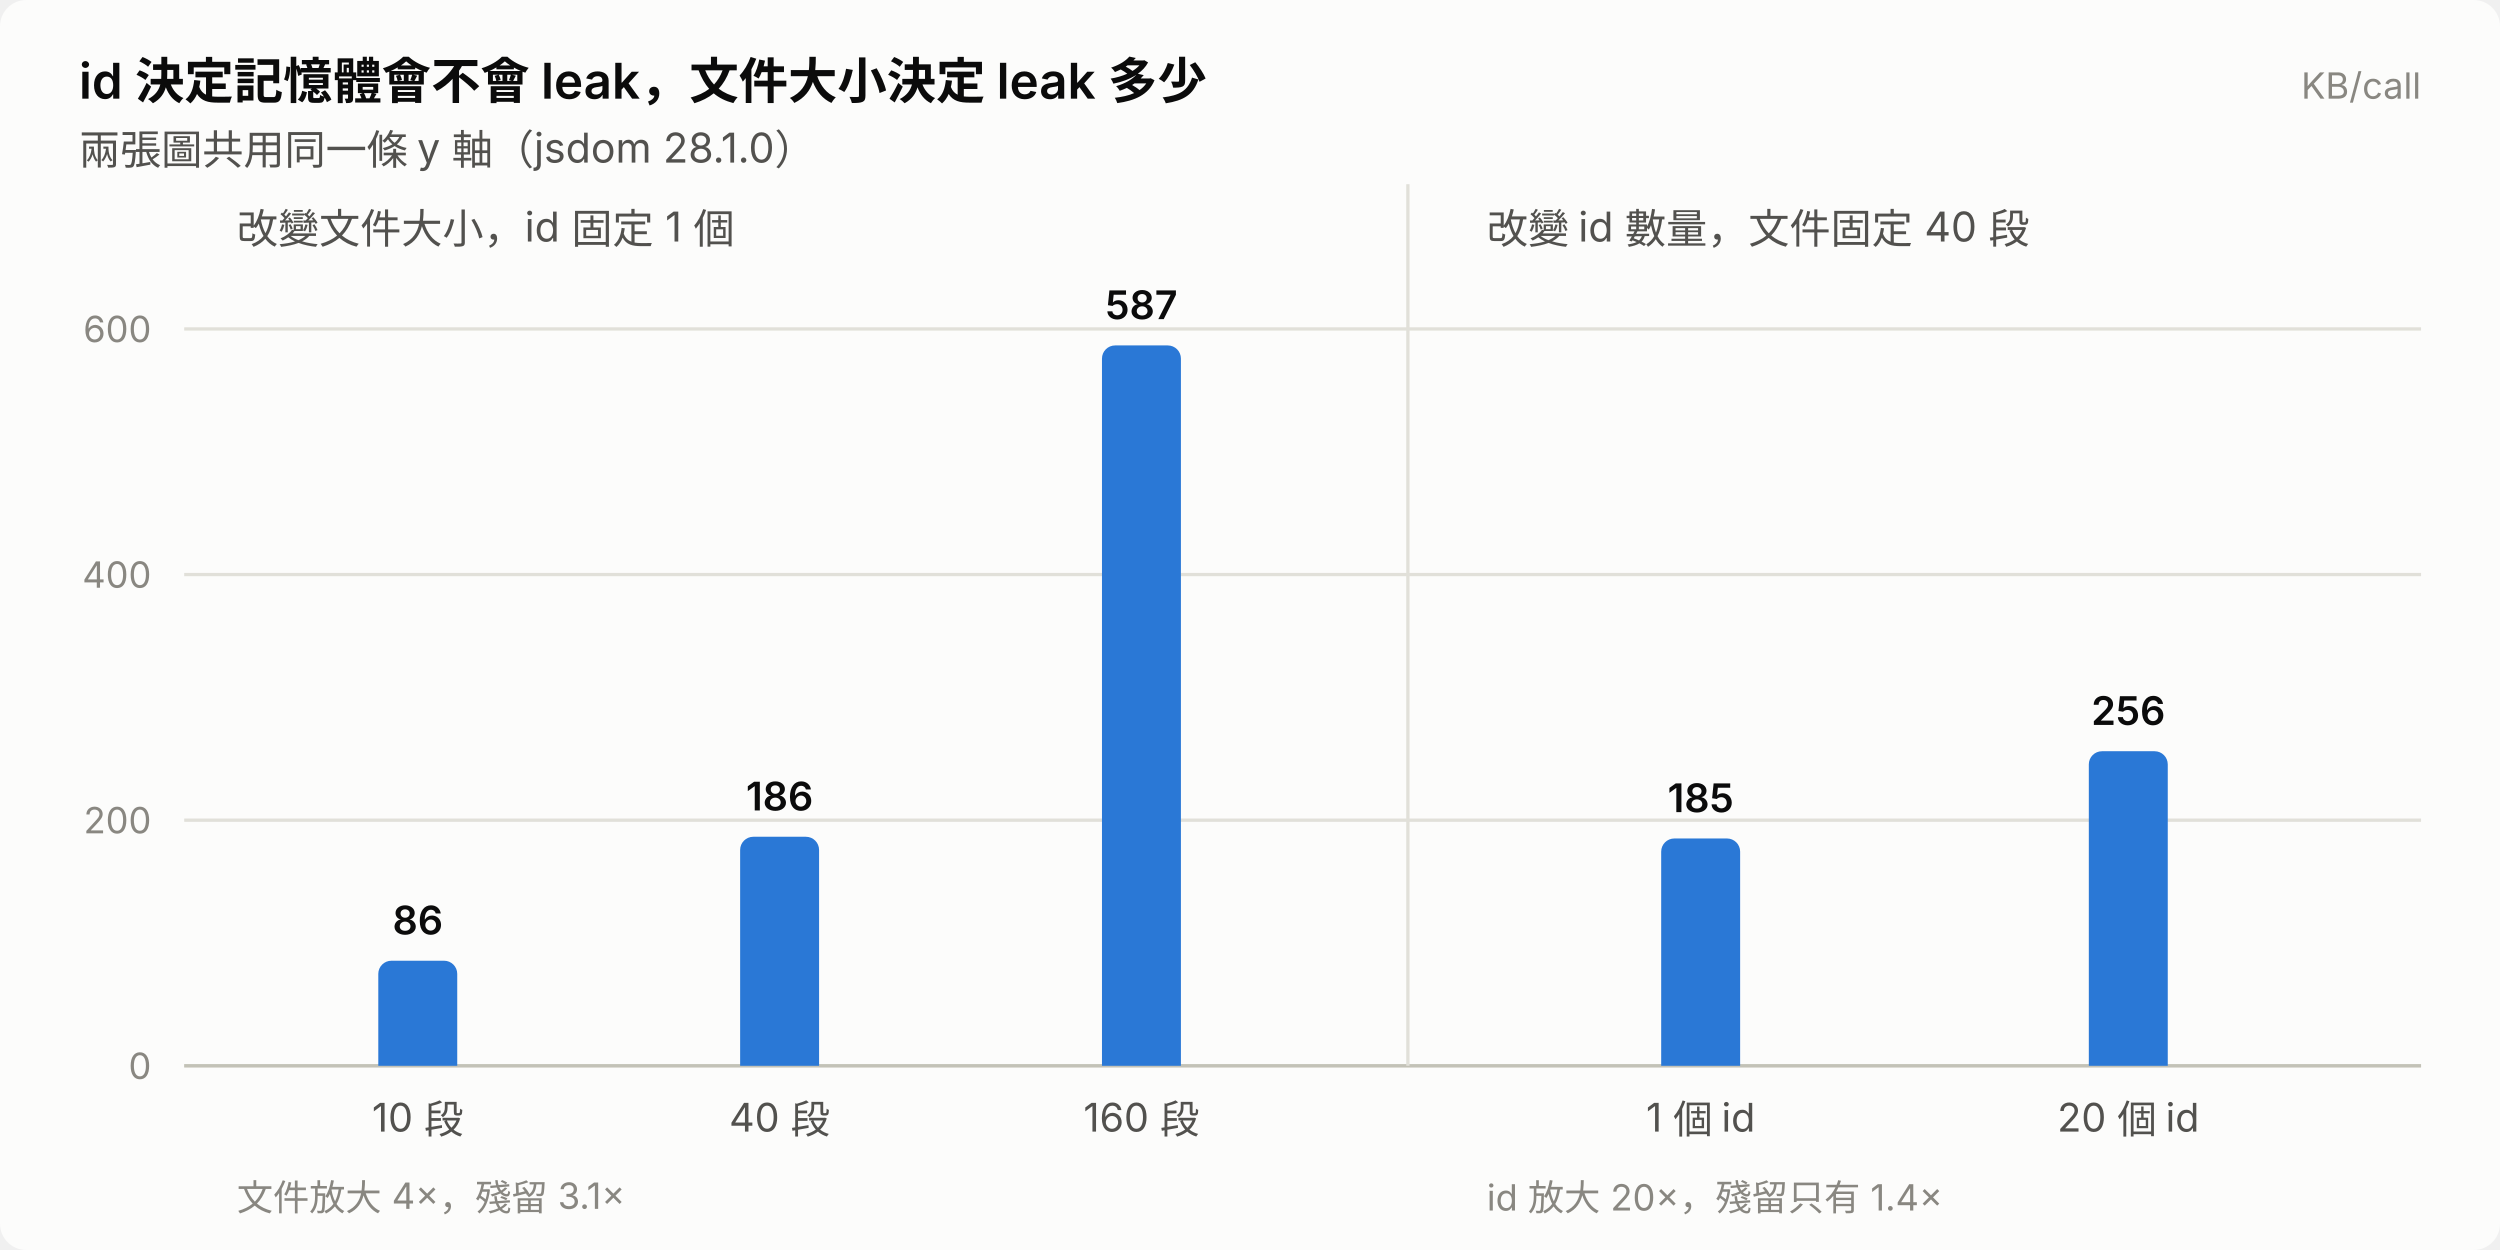
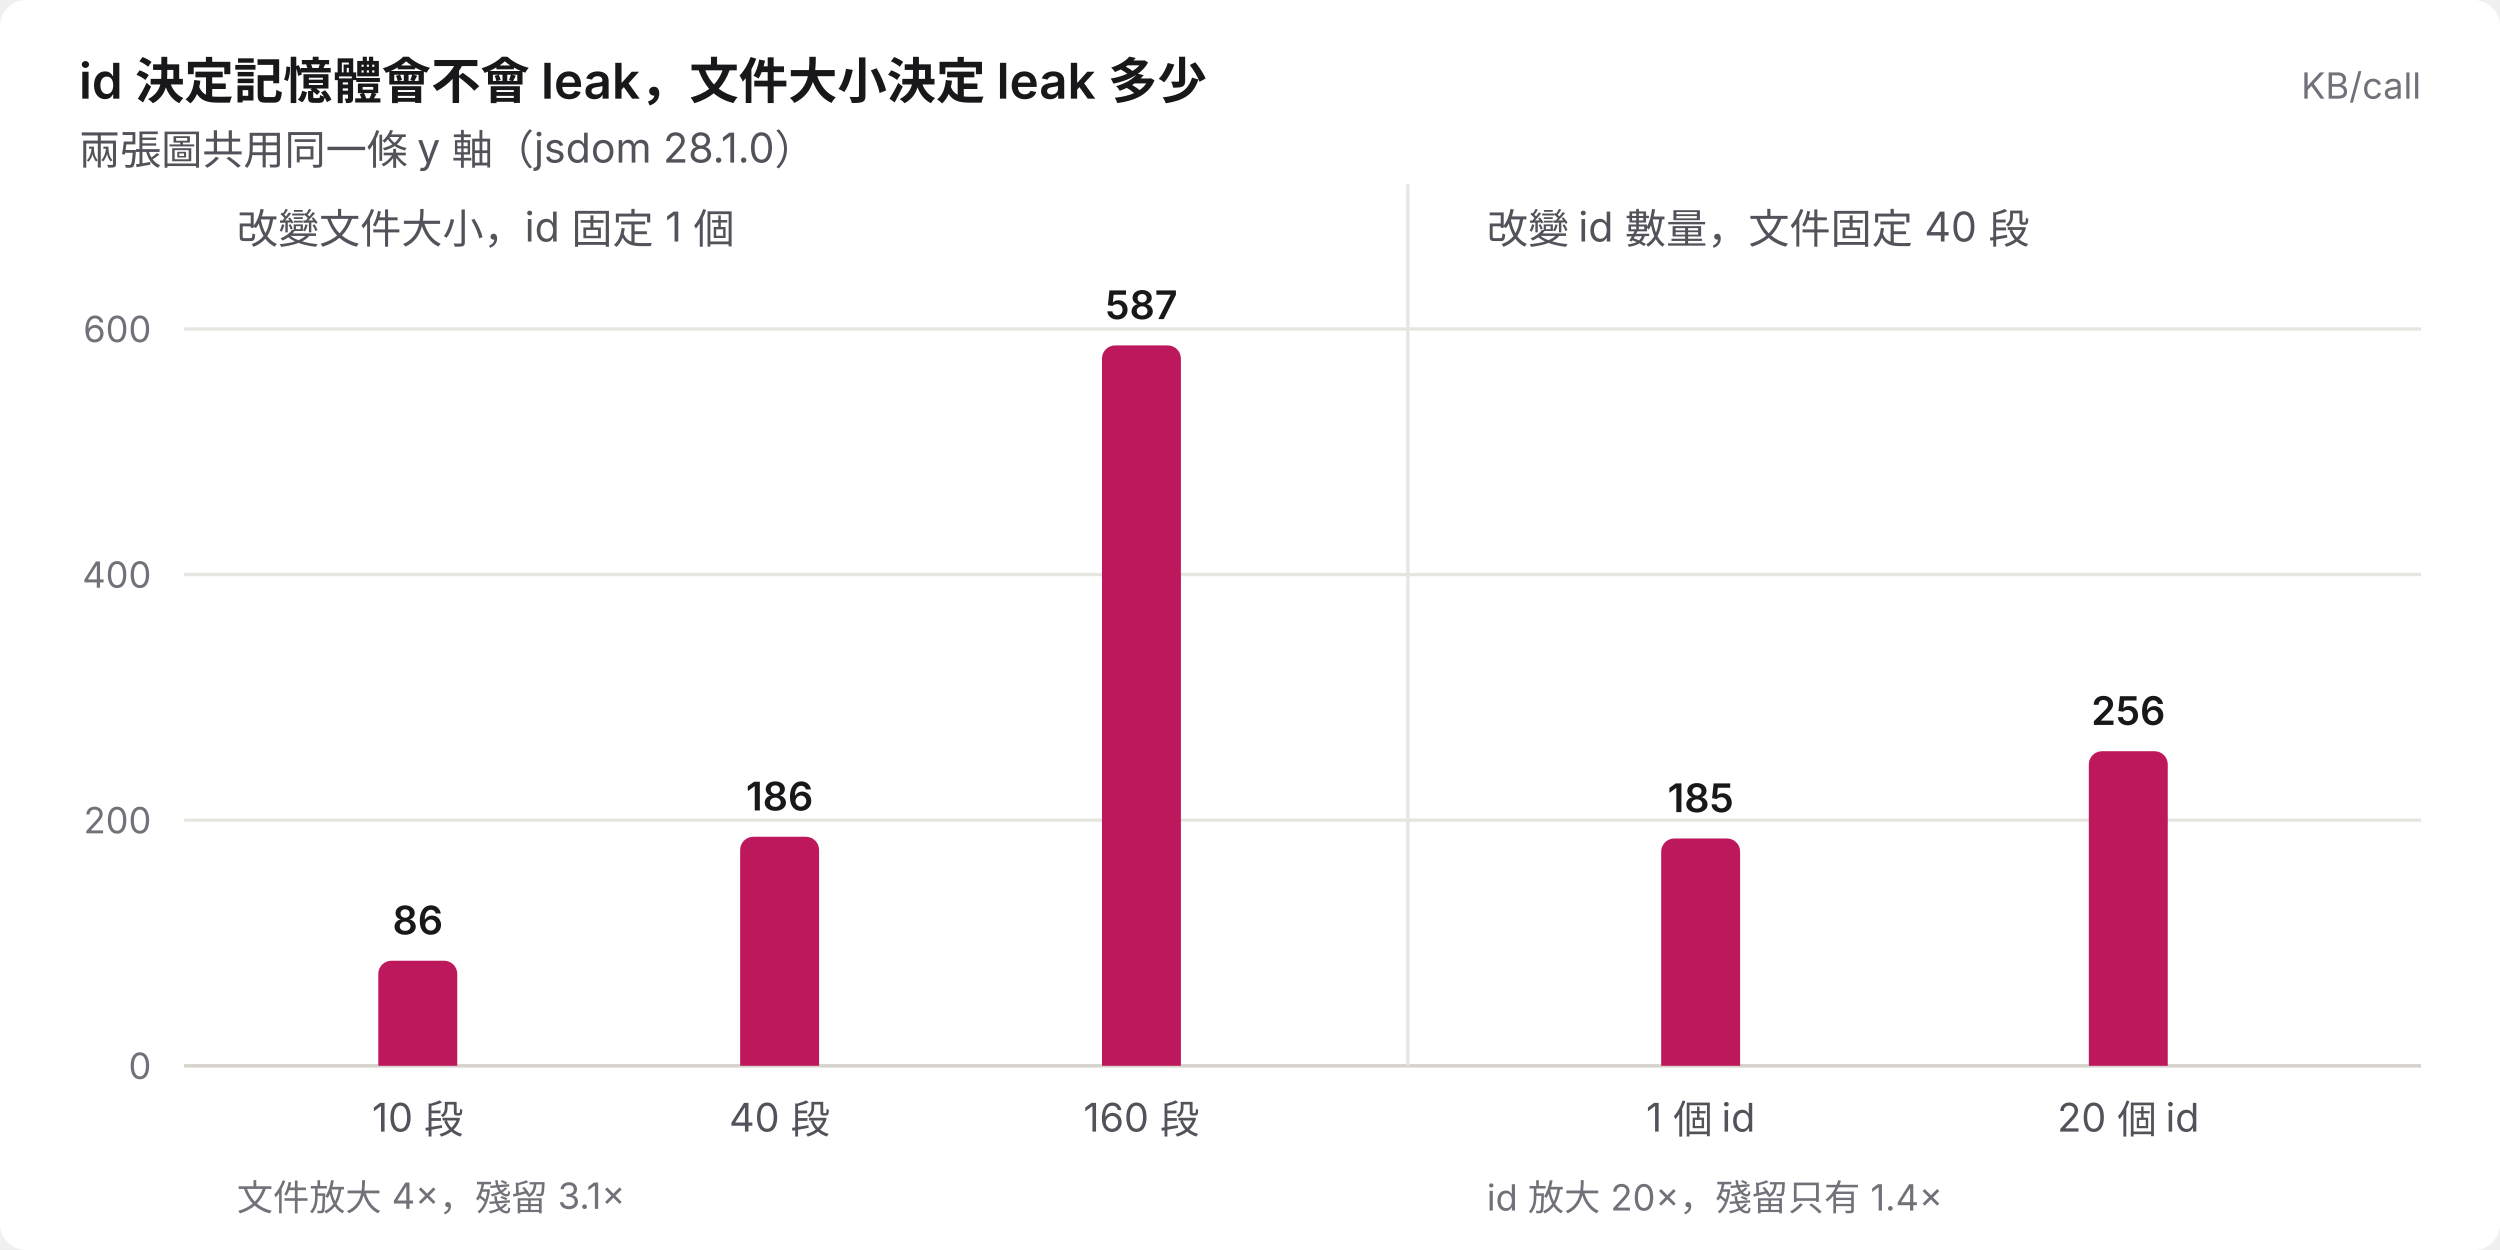
<svg xmlns="http://www.w3.org/2000/svg" viewBox="0 0 760 380" width="760" height="380" role="img" aria-labelledby="t d">
  <style>
-     .s { fill: #fcfcfb }
-     .ink { fill: #0b0b0b }  .ink2 { fill: #52514e }
-     .muted { fill: #898781 }
-     .grid { stroke: #e1e0d9 }  .axis { stroke: #c3c2b7 }
-     .accent { fill: #2a78d6 }  .context { fill: #898781 }
-     .gap { stroke: #fcfcfb }
-     text { font-family: system-ui, -apple-system, "Segoe UI", "PingFang TC", "Noto Sans TC", sans-serif; }
+     .s { fill: #ffffff }
+     .ink { fill: #18181b }  .ink2 { fill: #52525b }
+     .muted { fill: #71717a }
+     .grid { stroke: #e7e5e0 }  .axis { stroke: #d6d3cd }
+     .accent { fill: #be185d }  .context { fill: #a1a1aa }
+     .gap { stroke: #ffffff }
+     text { font-family: "Noto Sans TC", "PingFang TC", "Microsoft JhengHei", system-ui, -apple-system, "Segoe UI", sans-serif; }
    .t   { font-size: 15px; font-weight: 600 }
    .st  { font-size: 12.5px }
    .lbl { font-size: 12px }
    .val { font-size: 12px; font-weight: 600 }
    .tick { font-size: 11px; font-variant-numeric: tabular-nums }
    @media (prefers-color-scheme: dark) {
-       .s { fill: #1a1a19 }
-       .ink { fill: #ffffff }  .ink2 { fill: #c3c2b7 }
-       .muted { fill: #898781 }
-       .grid { stroke: #2c2c2a }  .axis { stroke: #383835 }
-       .accent { fill: #3987e5 }  .context { fill: #898781 }
-       .gap { stroke: #1a1a19 }
+       .s { fill: #1c1c1f }
+       .ink { fill: #ededef }  .ink2 { fill: #a1a1aa }
+       .muted { fill: #8b8b93 }
+       .grid { stroke: #2e2e33 }  .axis { stroke: #3f3f46 }
+       .accent { fill: #ec4899 }  .context { fill: #71717a }
+       .gap { stroke: #1c1c1f }
    }
  </style>
  <rect width="760" height="380" rx="8" class="s" />
  <text x="24" y="30" class="t ink">id 決定記憶體會不會 leak，文件大小決定 leak 多少</text>
  <text x="24" y="50" class="st ink2">兩張圖共用同一條 y 軸（jsdom 28.1.0）</text>
  <text x="736" y="30" class="tick muted" text-anchor="end">KB/call</text>
  <line x1="56" y1="324" x2="736" y2="324" class="grid" stroke-width="1" />
  <text x="46" y="328" class="tick muted" text-anchor="end">0</text>
  <line x1="56" y1="249.333" x2="736" y2="249.333" class="grid" stroke-width="1" />
  <text x="46" y="253.333" class="tick muted" text-anchor="end">200</text>
  <line x1="56" y1="174.667" x2="736" y2="174.667" class="grid" stroke-width="1" />
  <text x="46" y="178.667" class="tick muted" text-anchor="end">400</text>
  <line x1="56" y1="100" x2="736" y2="100" class="grid" stroke-width="1" />
  <text x="46" y="104" class="tick muted" text-anchor="end">600</text>
  <line x1="56" y1="324" x2="736" y2="324" class="axis" stroke-width="1" />
  <text x="72" y="74" class="st ink2">改變文件大小，id 固定 1 個</text>
  <path d="M115,324v-27.942a4,4 0 0 1 4,-4h16a4,4 0 0 1 4,4v27.942z" class="accent" />
  <text x="127" y="284.058" class="val ink" text-anchor="middle">86</text>
  <text x="127" y="344" class="lbl ink2" text-anchor="middle">10 段</text>
  <path d="M225,324v-65.623a4,4 0 0 1 4,-4h16a4,4 0 0 1 4,4v65.623z" class="accent" />
  <text x="237" y="246.377" class="val ink" text-anchor="middle">186</text>
  <text x="237" y="344" class="lbl ink2" text-anchor="middle">40 段</text>
  <path d="M335,324v-214.99a4,4 0 0 1 4,-4h16a4,4 0 0 1 4,4v214.99z" class="accent" />
  <text x="347" y="97.01" class="val ink" text-anchor="middle">587</text>
  <text x="347" y="344" class="lbl ink2" text-anchor="middle">160 段</text>
  <text x="72" y="368" class="tick muted">文件放大 4×，殘留 3.1×</text>
  <line x1="428" y1="56" x2="428" y2="324" class="grid" stroke-width="1" />
  <text x="452" y="74" class="st ink2">改變 id 數量，文件固定 40 段</text>
  <path d="M505,324v-65.104a4,4 0 0 1 4,-4h16a4,4 0 0 1 4,4v65.104z" class="accent" />
  <text x="517" y="246.896" class="val ink" text-anchor="middle">185</text>
  <text x="517" y="344" class="lbl ink2" text-anchor="middle">1 個 id</text>
  <path d="M635,324v-91.626a4,4 0 0 1 4,-4h16a4,4 0 0 1 4,4v91.626z" class="accent" />
  <text x="647" y="220.374" class="val ink" text-anchor="middle">256</text>
  <text x="647" y="344" class="lbl ink2" text-anchor="middle">20 個 id</text>
  <text x="452" y="368" class="tick muted">id 放大 20×，殘留只有 1.4×</text>
</svg>
